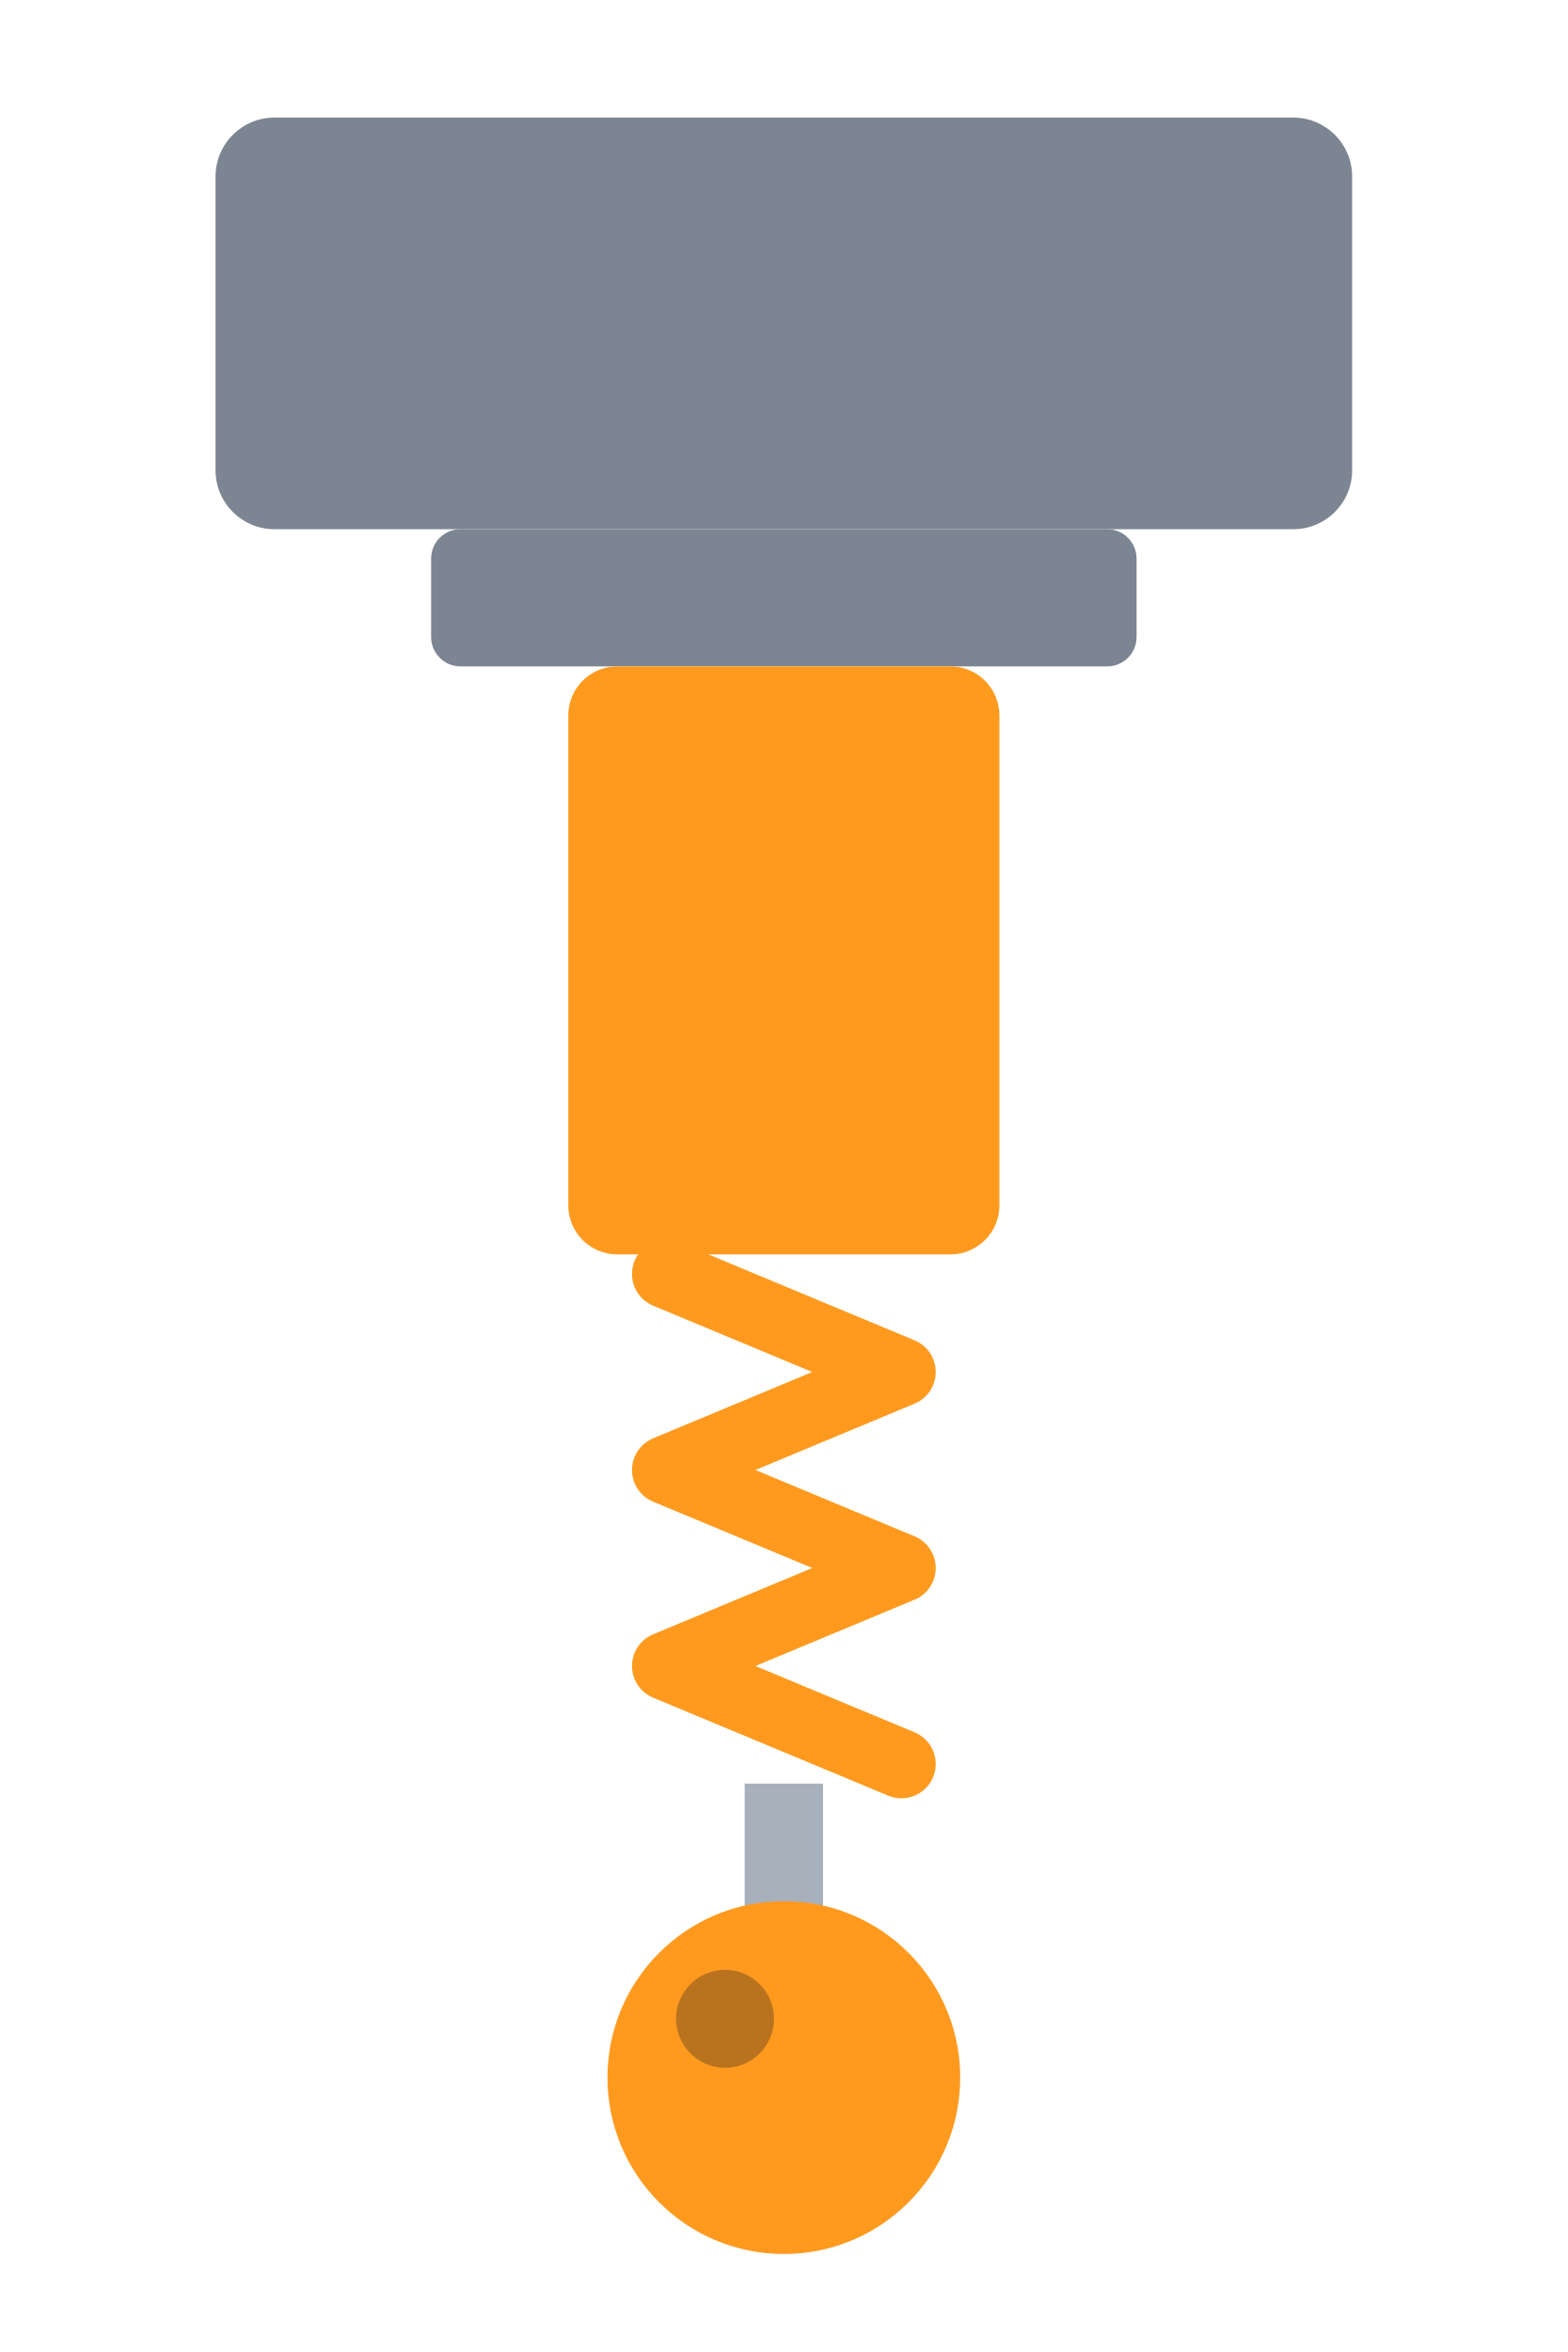
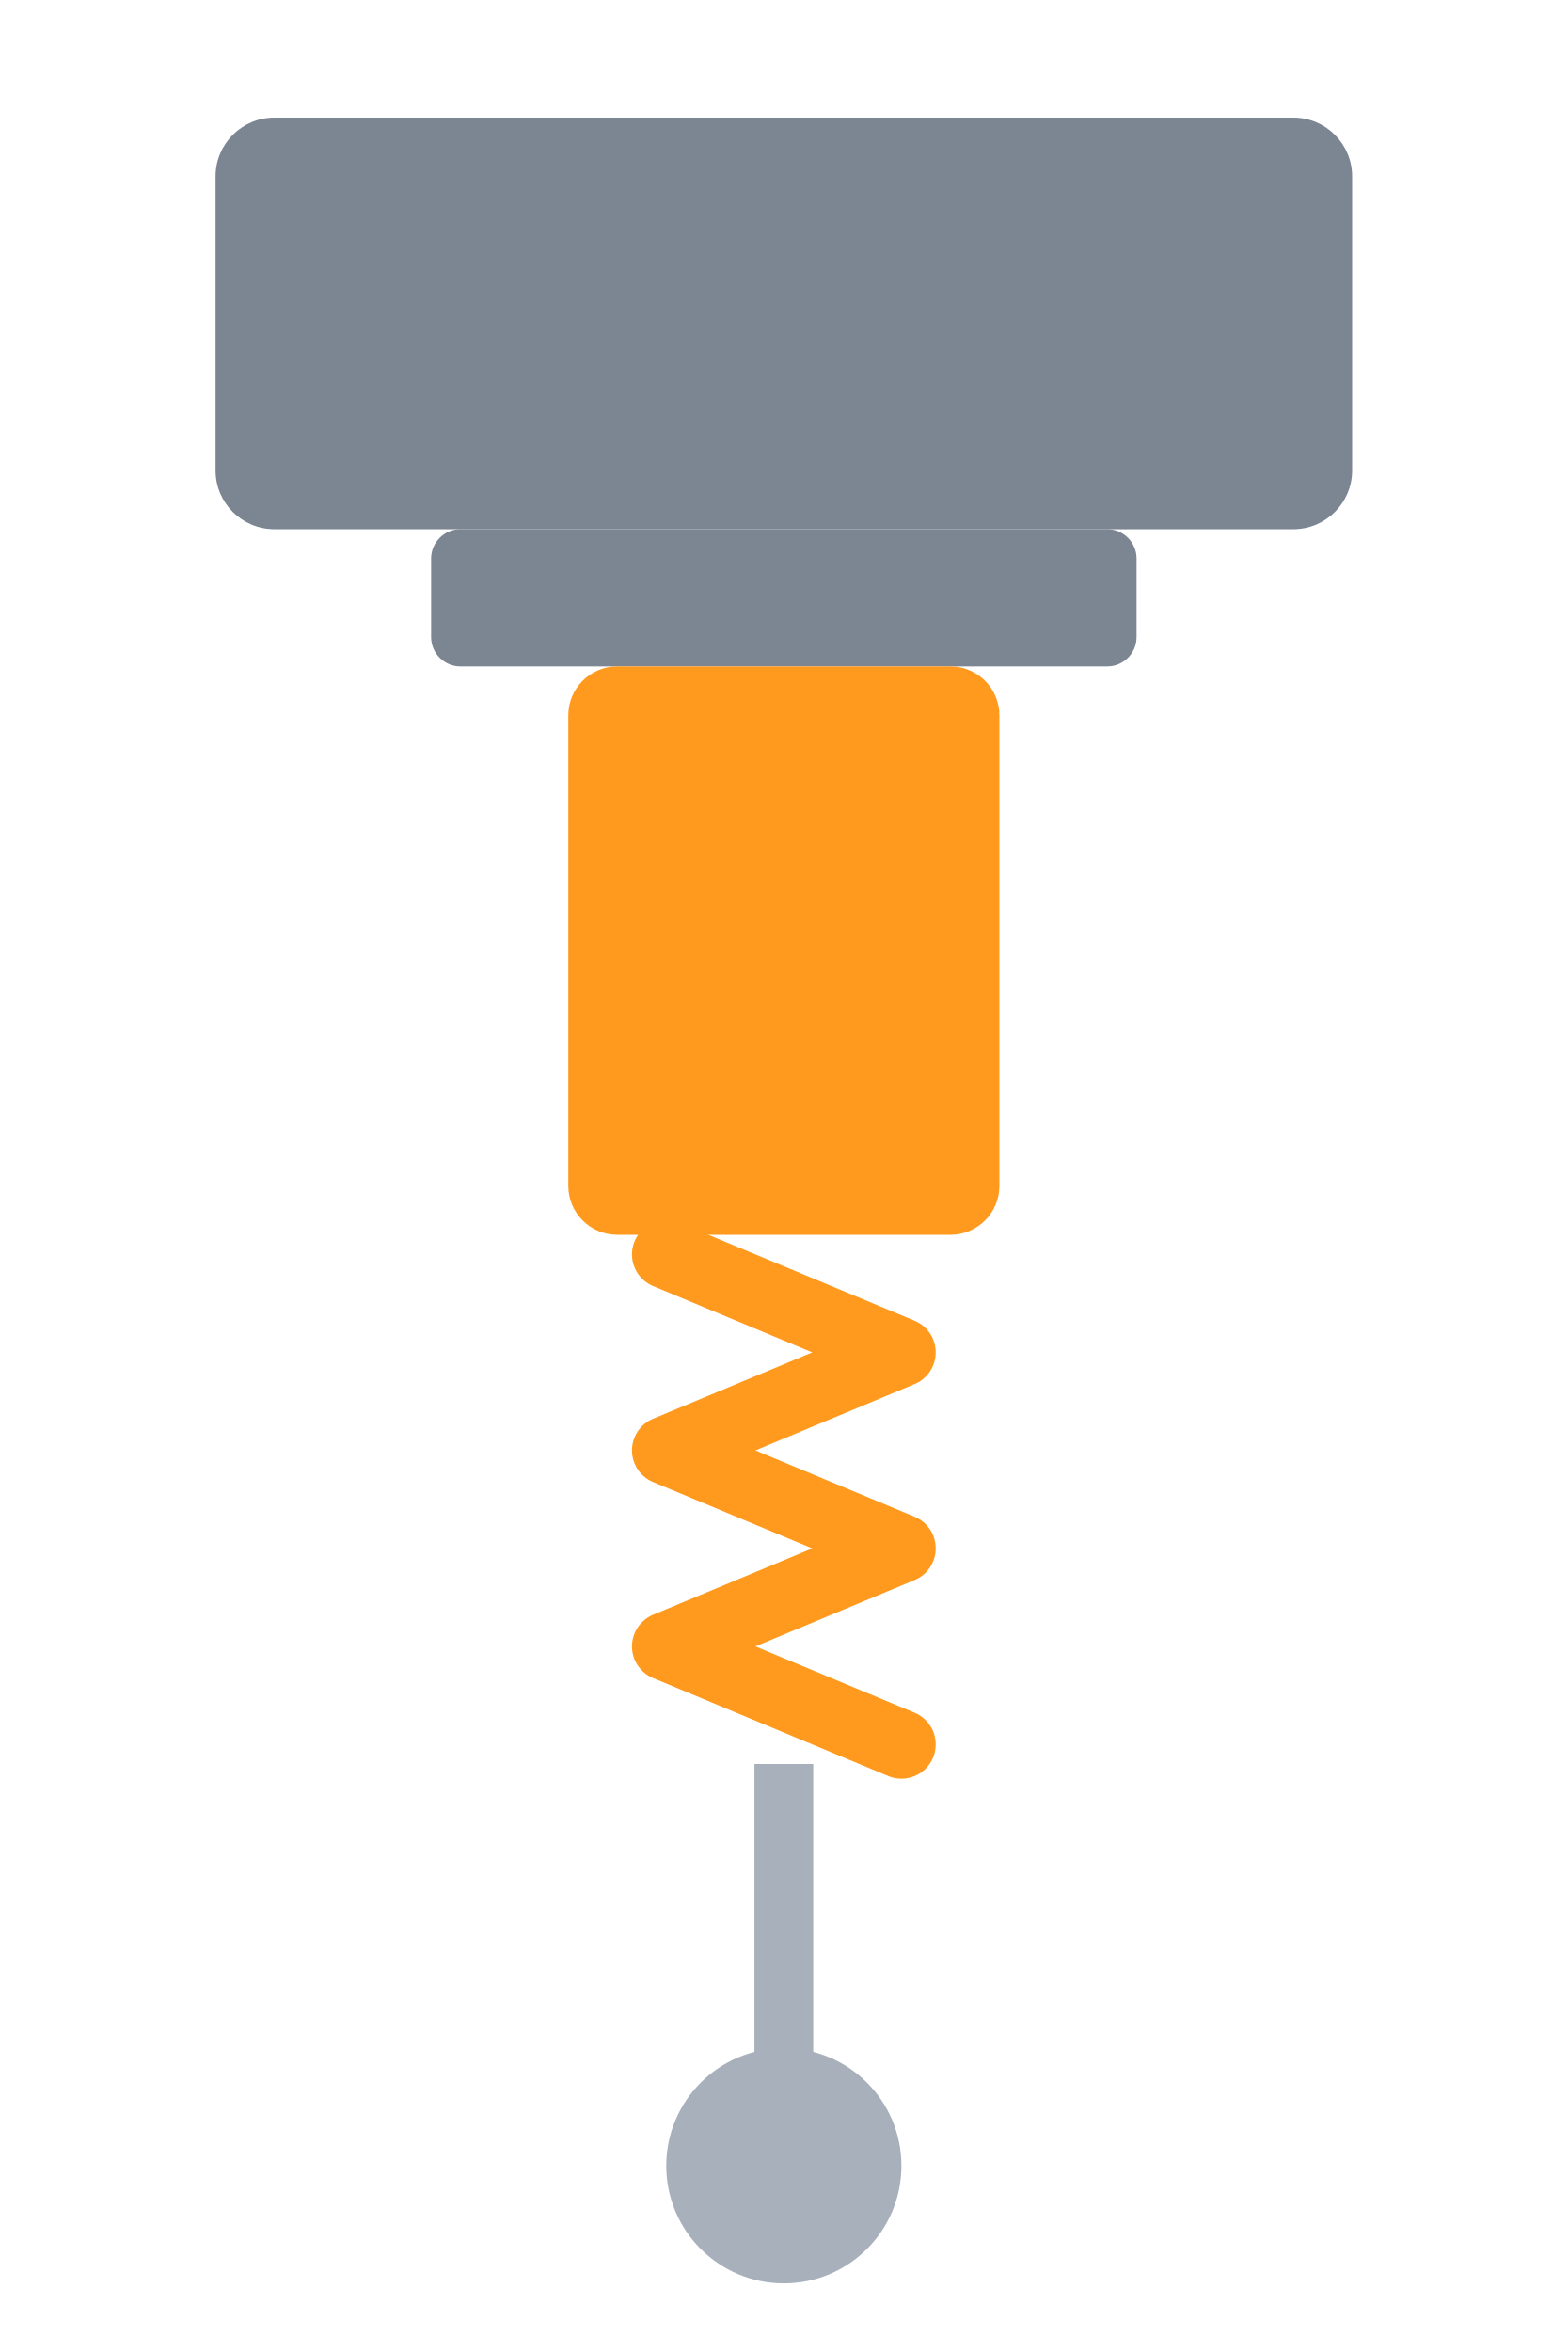
<svg xmlns="http://www.w3.org/2000/svg" viewBox="0 0 160 240" width="160" height="240" role="img" aria-label="Palpeur">
  <path d="M28 12 h104 a6 6 0 0 1 6 6 v30 a6 6 0 0 1 -6 6 h-104            a6 6 0 0 1 -6 -6 v-30 a6 6 0 0 1 6 -6 z" fill="#7c8592" />
  <rect x="44" y="54" width="72" height="14" rx="3" fill="#7c8592" />
-   <rect x="58" y="68" width="44" height="60" rx="5" fill="#ff9a1f" />
-   <path d="M68 130 l24 10 l-24 10 l24 10 l-24 10 l24 10" stroke="#ff9a1f" stroke-width="7" fill="none" stroke-linejoin="round" stroke-linecap="round" />
-   <rect x="76" y="182" width="8" height="20" fill="#a8b0bc" />
-   <circle cx="80" cy="212" r="18" fill="#ff9a1f" />
-   <circle cx="74" cy="206" r="5" fill="#14171b" opacity="0.3" />
+   <rect x="58" y="68" width="44" height="58" rx="5" fill="#ff9a1f" />
+   <path d="M68 128 l24 10 l-24 10 l24 10 l-24 10 l24 10" stroke="#ff9a1f" stroke-width="7" fill="none" stroke-linejoin="round" stroke-linecap="round" />
+   <rect x="77" y="180" width="6" height="34" fill="#a8b0bc" />
+   <circle cx="80" cy="221" r="12" fill="#a8b0bc" />
</svg>
